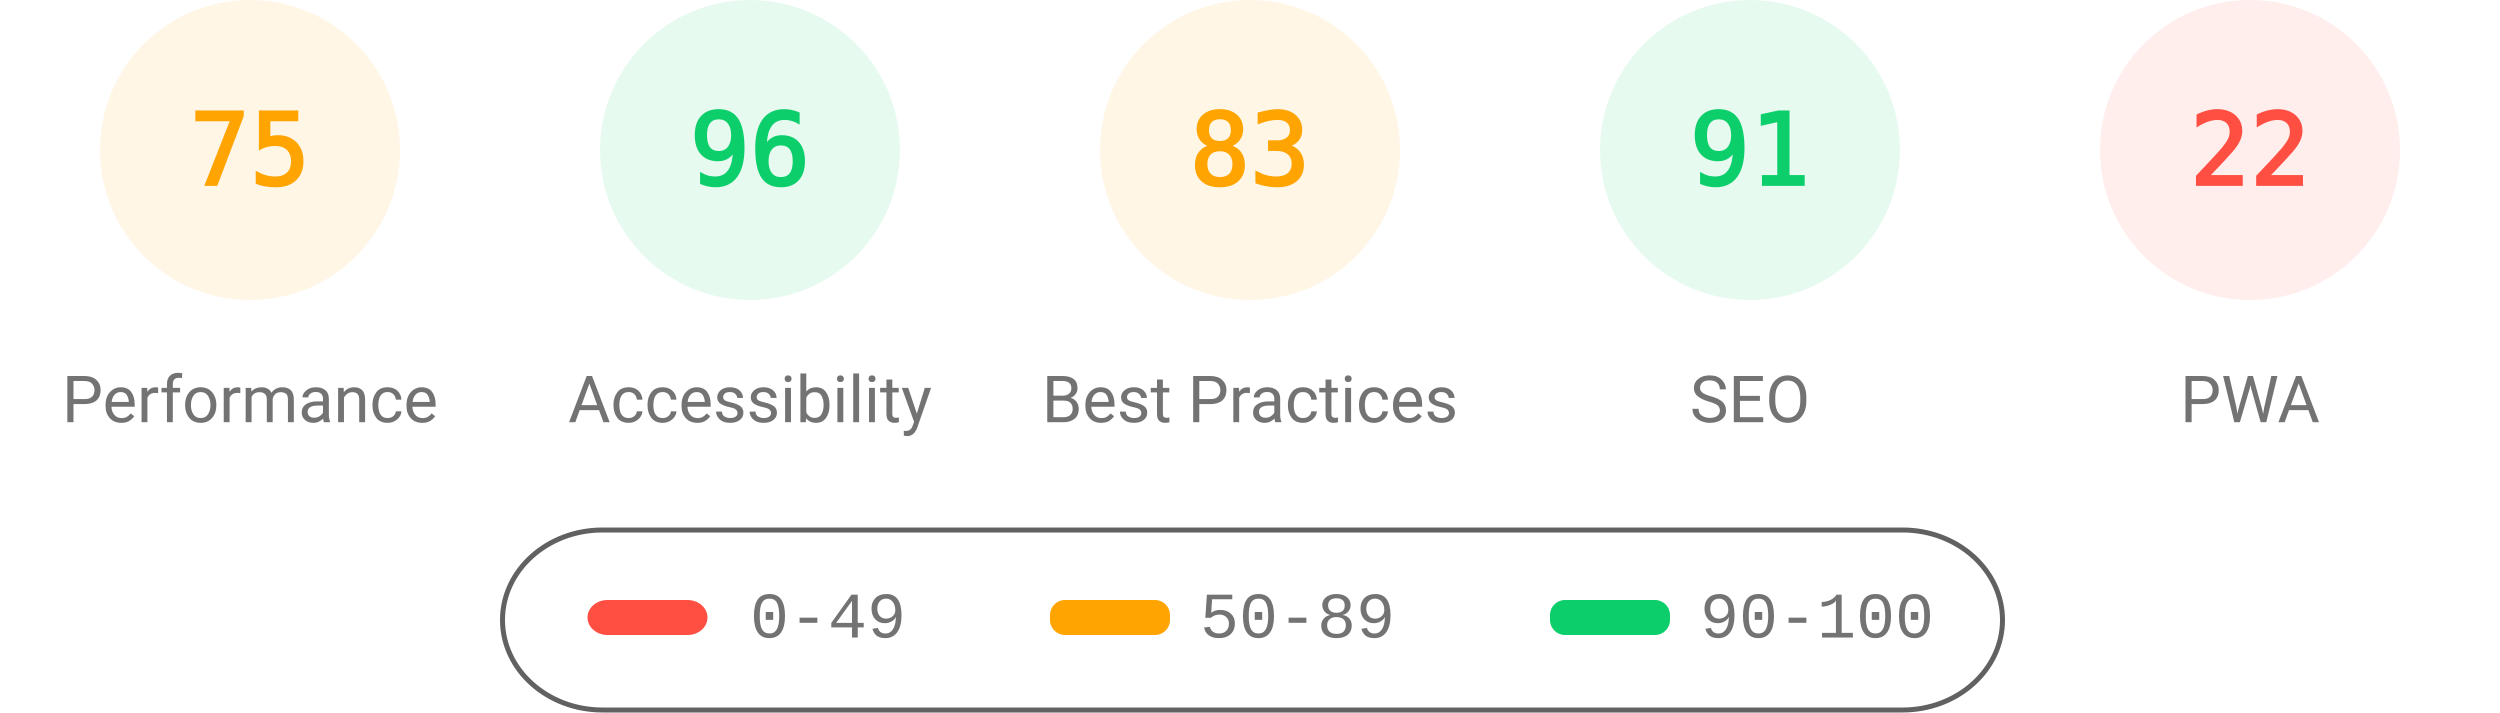
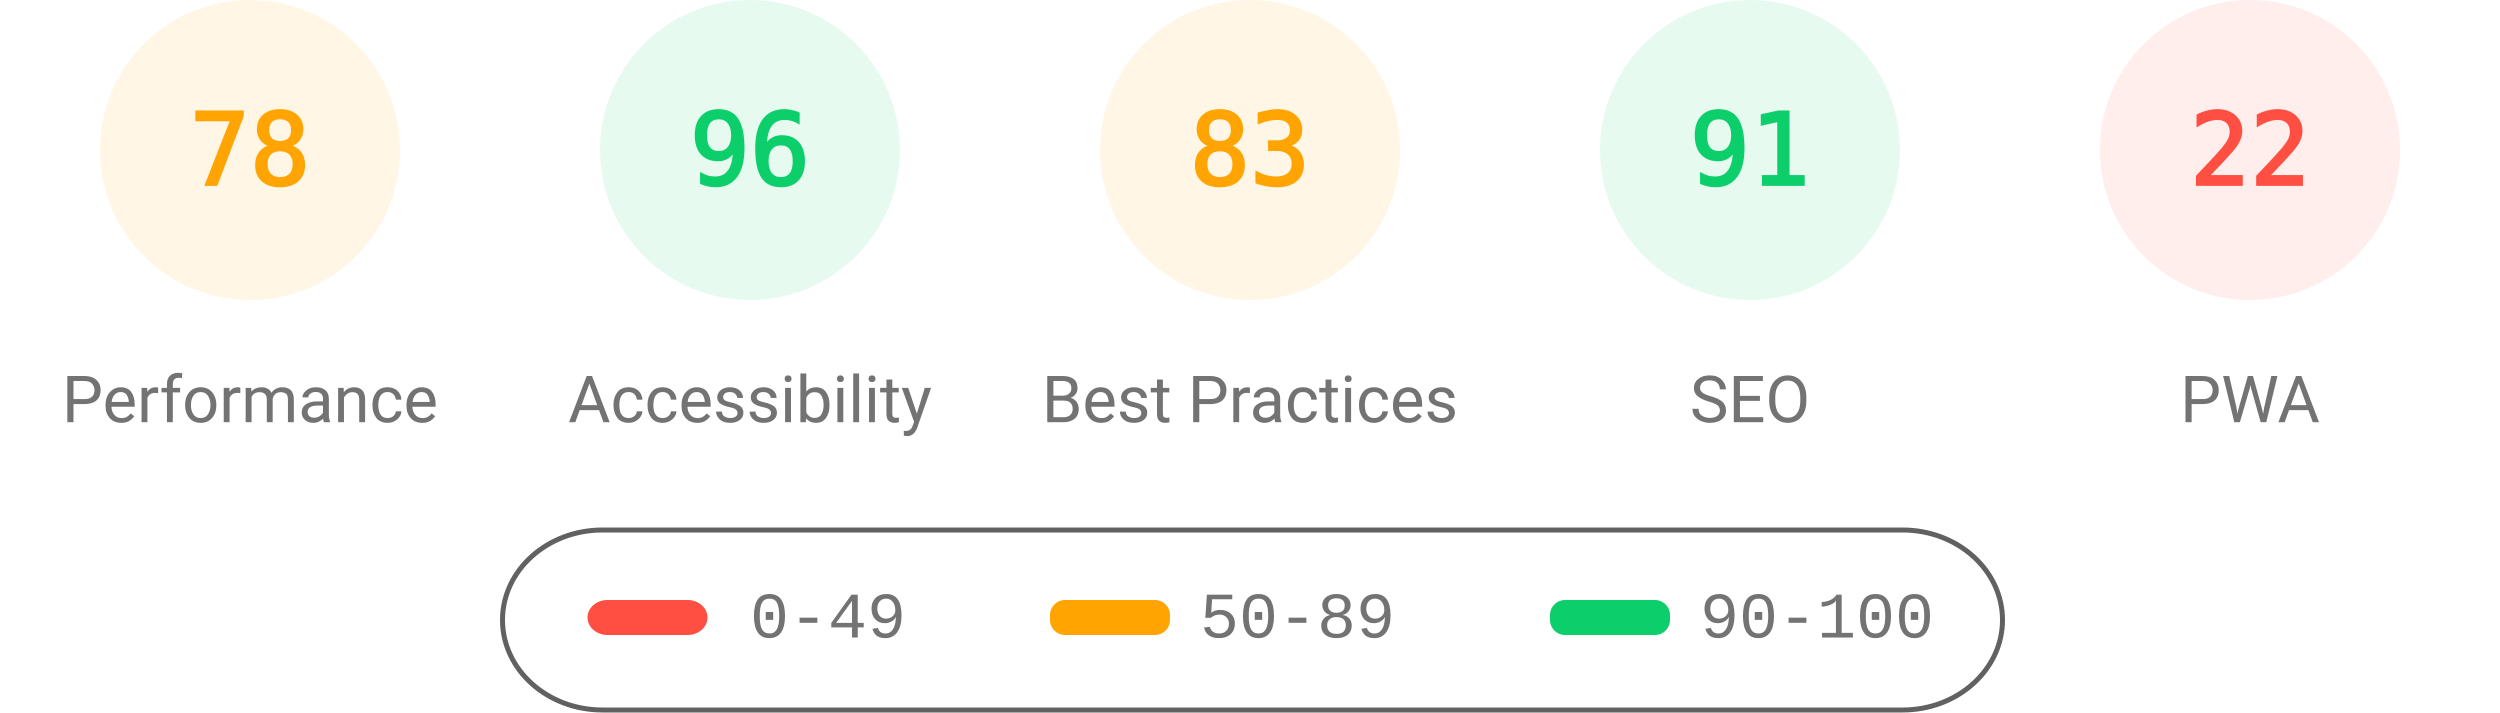
<svg xmlns="http://www.w3.org/2000/svg" fill="none" width="1000" height="285">
  <style>.gauge-base{opacity:.1}.gauge-arc{fill:none;animation-delay:250ms;stroke-linecap:round;transform:rotate(-90deg);transform-origin:100px 60px;animation:load-gauge 1s ease forwards}.guage-text{font-size:40px;font-family:monospace;text-align:center}.guage-red{color:#ff4e42;fill:#ff4e42;stroke:#ff4e42}.guage-orange{color:#ffa400;fill:#ffa400;stroke:#ffa400}.guage-green{color:#0cce6b;fill:#0cce6b;stroke:#0cce6b}.guage-undefined{color:#5c5c5c;fill:#5c5c5c;stroke:#5c5c5c}.guage-title{color:#737373;fill:#737373;stroke:none;font-size:26px;line-height:26px;font-family:Roboto,Halvetica,Arial,sans-serif}@keyframes load-gauge{from{stroke-dasharray:0 352.858}}</style>
  <svg class="guage-div guage-perf guage-orange" viewBox="0 0 200 200" width="200" height="200">
    <circle class="gauge-base" r="56" cx="100" cy="60" stroke-width="8" />
-     <circle class="gauge-arc guage-arc-1" r="56" cx="100" cy="60" stroke-width="8" style="stroke-dasharray:263.893,351.858" />
-     <text class="guage-text" x="100" y="60" alignment-baseline="central" dominant-baseline="central" text-anchor="middle">75</text>
+     <circle class="gauge-arc guage-arc-1" r="56" cx="100" cy="60" stroke-width="8" style="stroke-dasharray:274.449,351.858" />
+     <text class="guage-text" x="100" y="60" alignment-baseline="central" dominant-baseline="central" text-anchor="middle">78</text>
    <text class="guage-title" x="100" y="160" alignment-baseline="central" dominant-baseline="central" text-anchor="middle">Performance</text>
  </svg>
  <svg class="guage-div guage-acc guage-green" viewBox="0 0 200 200" width="200" height="200" x="200">
    <circle class="gauge-base" r="56" cx="100" cy="60" stroke-width="8" />
    <circle class="gauge-arc guage-arc-2" r="56" cx="100" cy="60" stroke-width="8" style="stroke-dasharray:337.784,351.858" />
    <text class="guage-text" x="100" y="60" alignment-baseline="central" dominant-baseline="central" text-anchor="middle">96</text>
    <text class="guage-title" x="100" y="160" alignment-baseline="central" dominant-baseline="central" text-anchor="middle">Accessibility</text>
  </svg>
  <svg class="guage-div guage-best guage-orange" viewBox="0 0 200 200" width="200" height="200" x="400">
    <circle class="gauge-base" r="56" cx="100" cy="60" stroke-width="8" />
    <circle class="gauge-arc guage-arc-3" r="56" cx="100" cy="60" stroke-width="8" style="stroke-dasharray:292.042,351.858" />
    <text class="guage-text" x="100" y="60" alignment-baseline="central" dominant-baseline="central" text-anchor="middle">83</text>
    <text class="guage-title" x="100" y="160" alignment-baseline="central" dominant-baseline="central" text-anchor="middle">Best Practices</text>
  </svg>
  <svg class="guage-div guage-seo guage-green" viewBox="0 0 200 200" width="200" height="200" x="600">
    <circle class="gauge-base" r="56" cx="100" cy="60" stroke-width="8" />
    <circle class="gauge-arc guage-arc-4" r="56" cx="100" cy="60" stroke-width="8" style="stroke-dasharray:320.191,351.858" />
    <text class="guage-text" x="100" y="60" alignment-baseline="central" dominant-baseline="central" text-anchor="middle">91</text>
    <text class="guage-title" x="100" y="160" alignment-baseline="central" dominant-baseline="central" text-anchor="middle">SEO</text>
  </svg>
  <svg class="guage-div guage-pwa guage-red" viewBox="0 0 200 200" width="200" height="200" x="800">
    <circle class="gauge-base" r="56" cx="100" cy="60" stroke-width="8" />
    <circle class="gauge-arc guage-arc-4" r="56" cx="100" cy="60" stroke-width="8" style="stroke-dasharray:77.409,351.858" />
    <text class="guage-text" x="100" y="60" alignment-baseline="central" dominant-baseline="central" text-anchor="middle">22</text>
    <text class="guage-title" x="100" y="160" alignment-baseline="central" dominant-baseline="central" text-anchor="middle">PWA</text>
  </svg>
  <svg width="604" height="76" x="200" y="210">
    <path fill="none" id="canvas_background" d="M-1-1h604v80H-1z" />
    <rect fill-opacity="0" stroke="#616161" stroke-width="2" rx="40" id="svg_2" height="72" width="600" y="2" x="1" fill="#000" />
    <rect stroke="#000" rx="8" id="svg_3" height="14" width="48" y="30" x="35" stroke-opacity="null" stroke-width="0" fill="#ff4e42" />
    <rect stroke="#000" rx="6" id="svg_4" height="14" width="48" y="30" x="220" stroke-opacity="null" stroke-width="0" fill="#ffa400" />
    <rect stroke="#000" rx="6" id="svg_5" height="14" width="48" y="30" x="420" stroke-opacity="null" stroke-width="0" fill="#0cce6b" />
    <text xml:space="preserve" text-anchor="start" font-family="'Courier New', Courier, monospace" font-size="26" id="svg_6" y="45" x="100" stroke-opacity="null" stroke-width="0" stroke="#000" fill="#737373">0-49</text>
    <text xml:space="preserve" text-anchor="start" font-family="'Courier New', Courier, monospace" font-size="26" id="svg_7" y="45" x="280" stroke-opacity="null" stroke-width="0" stroke="#000" fill="#737373">50-89</text>
    <text xml:space="preserve" text-anchor="start" font-family="'Courier New', Courier, monospace" font-size="26" id="svg_8" y="45" x="480" stroke-opacity="null" stroke-width="0" stroke="#000" fill="#737373">90-100</text>
  </svg>
</svg>
